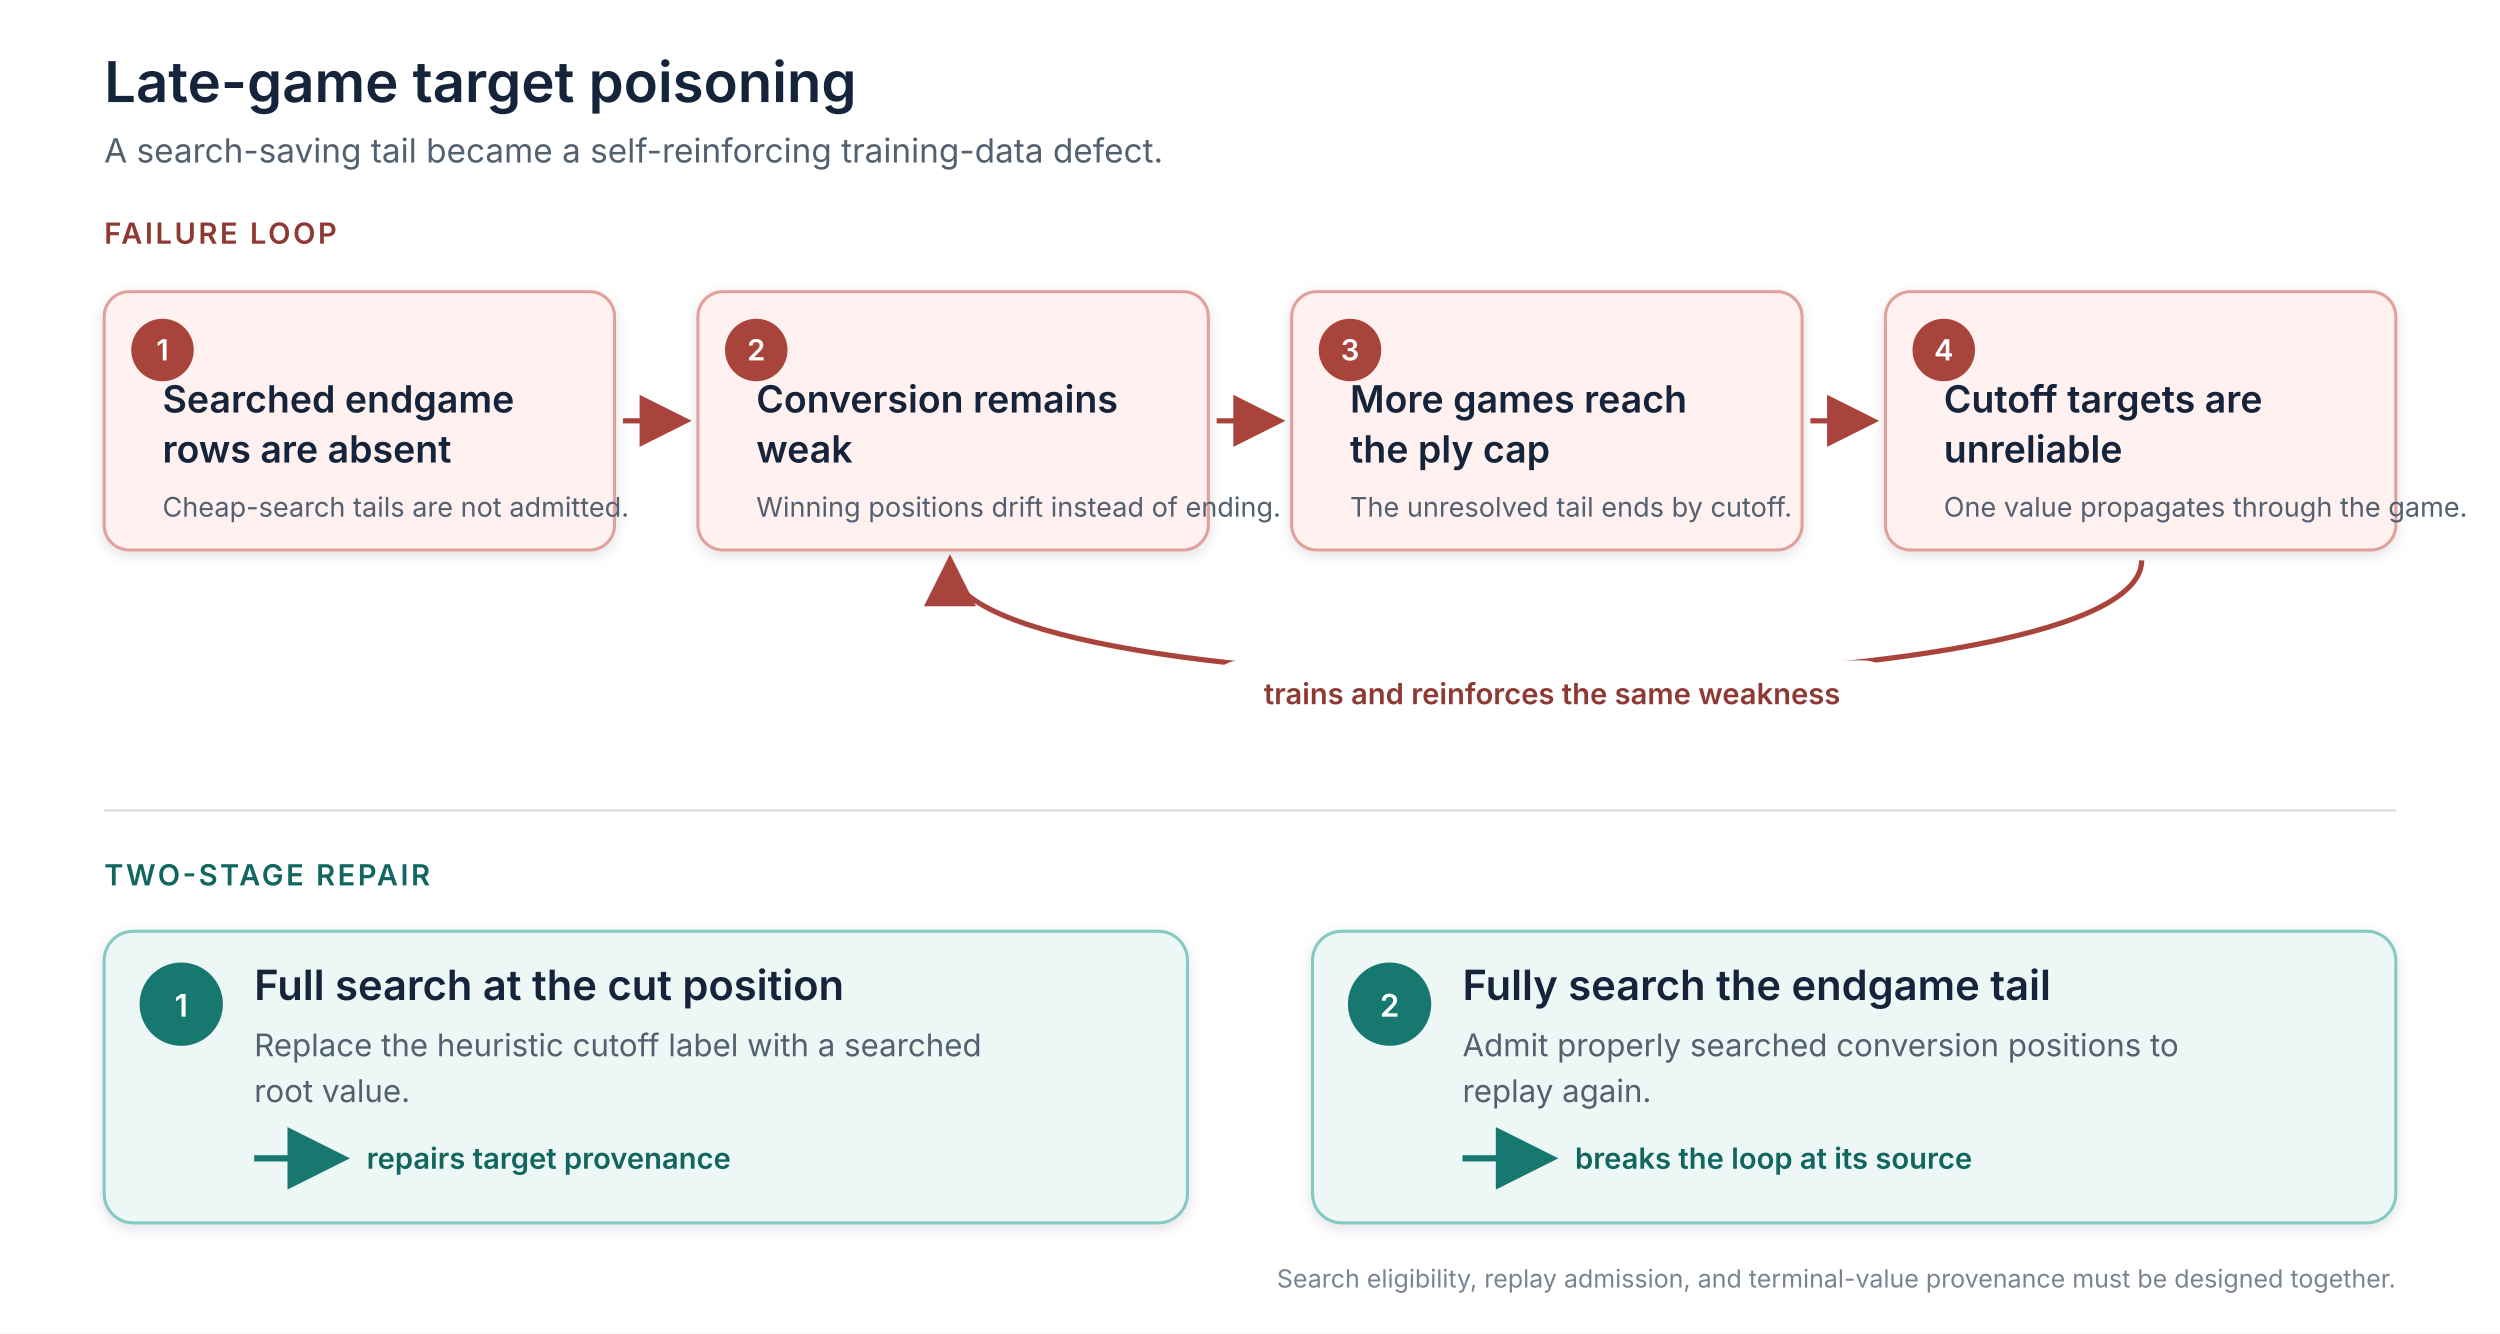
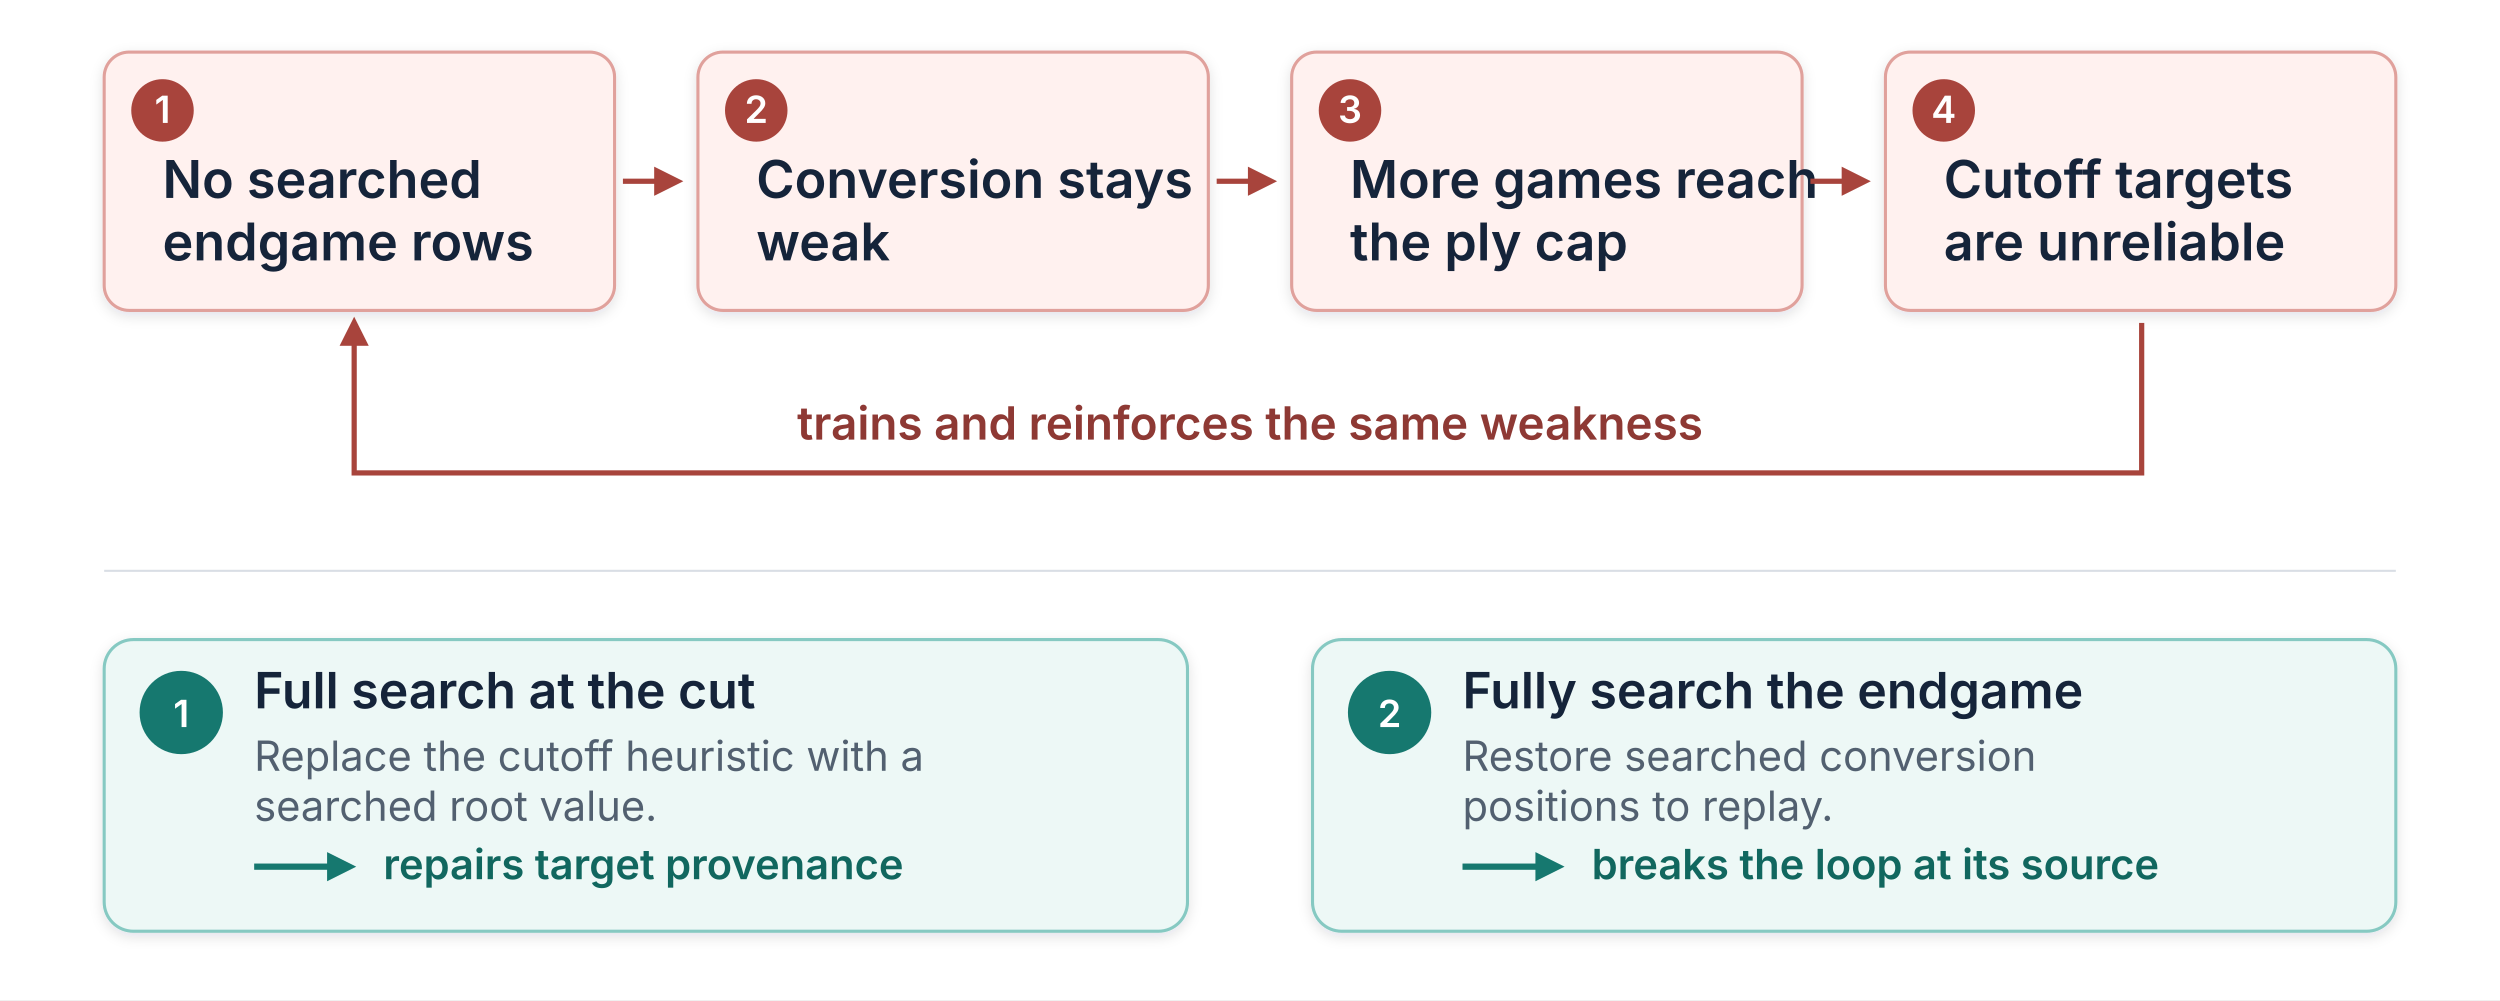
- <svg xmlns="http://www.w3.org/2000/svg" width="1200" height="640" viewBox="0 0 1200 640" role="img" aria-labelledby="title description">
+ <svg xmlns="http://www.w3.org/2000/svg" width="1200" height="480" viewBox="0 0 1200 480" role="img" aria-labelledby="title description">
  <defs>
-     <marker id="failure-arrow" markerWidth="10" markerHeight="10" refX="8" refY="5" orient="auto" markerUnits="strokeWidth">
-       <path d="M 0 0 L 10 5 L 0 10 z" fill="#A8443C" />
-     </marker>
-     <marker id="repair-arrow" markerWidth="10" markerHeight="10" refX="8" refY="5" orient="auto" markerUnits="strokeWidth">
-       <path d="M 0 0 L 10 5 L 0 10 z" fill="#16786F" />
-     </marker>
    <filter id="soft-shadow" x="-10%" y="-20%" width="120%" height="150%">
      <feDropShadow dx="0" dy="2" stdDeviation="3" flood-color="#15243A" flood-opacity="0.12" />
    </filter>
  </defs>
-   <rect width="1200" height="640" fill="#FFFFFF" />
-   <text x="50" y="49" fill="#15243A" font-family="Inter, Segoe UI, Arial, sans-serif" font-size="27" font-weight="600">
-     Late-game target poisoning
-   </text>
-   <text x="50" y="78" fill="#526070" font-family="Inter, Segoe UI, Arial, sans-serif" font-size="16">
-     A search-saving tail became a self-reinforcing training-data defect.
-   </text>
-   <text x="50" y="117" fill="#8E3934" font-family="Inter, Segoe UI, Arial, sans-serif" font-size="14" font-weight="600" letter-spacing="1.2">
-     FAILURE LOOP
-   </text>
-   <g filter="url(#soft-shadow)">
-     <rect x="50" y="140" width="245" height="124" rx="12" fill="#FFF1EF" stroke="#E0A19C" stroke-width="1.5" />
-     <rect x="335" y="140" width="245" height="124" rx="12" fill="#FFF1EF" stroke="#E0A19C" stroke-width="1.5" />
-     <rect x="620" y="140" width="245" height="124" rx="12" fill="#FFF1EF" stroke="#E0A19C" stroke-width="1.5" />
-     <rect x="905" y="140" width="245" height="124" rx="12" fill="#FFF1EF" stroke="#E0A19C" stroke-width="1.5" />
-   </g>
-   <g font-family="Inter, Segoe UI, Arial, sans-serif">
-     <circle cx="78" cy="168" r="15" fill="#A8443C" />
-     <text x="78" y="173" text-anchor="middle" fill="#FFFFFF" font-size="14" font-weight="600">1</text>
-     <text x="88" y="198" fill="#15243A" font-size="18" font-weight="600">
-       <tspan x="78" dy="0">Searched endgame</tspan>
-       <tspan x="78" dy="24">rows are absent</tspan>
-     </text>
-     <text x="78" y="248" fill="#526070" font-size="13">Cheap-search tails are not admitted.</text>
-     <circle cx="363" cy="168" r="15" fill="#A8443C" />
-     <text x="363" y="173" text-anchor="middle" fill="#FFFFFF" font-size="14" font-weight="600">2</text>
-     <text x="373" y="198" fill="#15243A" font-size="18" font-weight="600">
-       <tspan x="363" dy="0">Conversion remains</tspan>
-       <tspan x="363" dy="24">weak</tspan>
-     </text>
-     <text x="363" y="248" fill="#526070" font-size="13">Winning positions drift instead of ending.</text>
-     <circle cx="648" cy="168" r="15" fill="#A8443C" />
-     <text x="648" y="173" text-anchor="middle" fill="#FFFFFF" font-size="14" font-weight="600">3</text>
-     <text x="658" y="198" fill="#15243A" font-size="18" font-weight="600">
-       <tspan x="648" dy="0">More games reach</tspan>
-       <tspan x="648" dy="24">the ply cap</tspan>
-     </text>
-     <text x="648" y="248" fill="#526070" font-size="13">The unresolved tail ends by cutoff.</text>
-     <circle cx="933" cy="168" r="15" fill="#A8443C" />
-     <text x="933" y="173" text-anchor="middle" fill="#FFFFFF" font-size="14" font-weight="600">4</text>
-     <text x="943" y="198" fill="#15243A" font-size="18" font-weight="600">
-       <tspan x="933" dy="0">Cutoff targets are</tspan>
-       <tspan x="933" dy="24">unreliable</tspan>
-     </text>
-     <text x="933" y="248" fill="#526070" font-size="13">One value propagates through the game.</text>
-   </g>
-   <g fill="none" stroke="#A8443C" stroke-width="2.5" marker-end="url(#failure-arrow)">
-     <path d="M 299 202 L 327 202" />
-     <path d="M 584 202 L 612 202" />
-     <path d="M 869 202 L 897 202" />
-     <path d="M 1028 269 C 1028 344, 456 344, 456 271" />
-   </g>
-   <rect x="580" y="317" width="330" height="31" rx="15.5" fill="#FFFFFF" />
-   <text x="745" y="338" text-anchor="middle" fill="#8E3934" font-family="Inter, Segoe UI, Arial, sans-serif" font-size="14" font-weight="600">
+   <rect width="1200" height="480" fill="#FFFFFF" />
+   <g transform="translate(0,-115)">
+     <g filter="url(#soft-shadow)">
+       <rect x="50" y="140" width="245" height="124" rx="12" fill="#FFF1EF" stroke="#E0A19C" stroke-width="1.5" />
+       <rect x="335" y="140" width="245" height="124" rx="12" fill="#FFF1EF" stroke="#E0A19C" stroke-width="1.5" />
+       <rect x="620" y="140" width="245" height="124" rx="12" fill="#FFF1EF" stroke="#E0A19C" stroke-width="1.5" />
+       <rect x="905" y="140" width="245" height="124" rx="12" fill="#FFF1EF" stroke="#E0A19C" stroke-width="1.5" />
+     </g>
+     <g font-family="Inter, Segoe UI, Arial, sans-serif">
+       <circle cx="78" cy="168" r="15" fill="#A8443C" />
+       <text x="78" y="174" text-anchor="middle" fill="#FFFFFF" font-size="18" font-weight="600">1</text>
+       <text x="78" y="210" fill="#15243A" font-size="25" font-weight="600">
+         <tspan x="78" dy="0">No searched</tspan>
+         <tspan x="78" dy="30">endgame rows</tspan>
+       </text>
+       <circle cx="363" cy="168" r="15" fill="#A8443C" />
+       <text x="363" y="174" text-anchor="middle" fill="#FFFFFF" font-size="18" font-weight="600">2</text>
+       <text x="363" y="210" fill="#15243A" font-size="25" font-weight="600">
+         <tspan x="363" dy="0">Conversion stays</tspan>
+         <tspan x="363" dy="30">weak</tspan>
+       </text>
+       <circle cx="648" cy="168" r="15" fill="#A8443C" />
+       <text x="648" y="174" text-anchor="middle" fill="#FFFFFF" font-size="18" font-weight="600">3</text>
+       <text x="648" y="210" fill="#15243A" font-size="25" font-weight="600">
+         <tspan x="648" dy="0">More games reach</tspan>
+         <tspan x="648" dy="30">the ply cap</tspan>
+       </text>
+       <circle cx="933" cy="168" r="15" fill="#A8443C" />
+       <text x="933" y="174" text-anchor="middle" fill="#FFFFFF" font-size="18" font-weight="600">4</text>
+       <text x="933" y="210" fill="#15243A" font-size="25" font-weight="600">
+         <tspan x="933" dy="0">Cutoff targets</tspan>
+         <tspan x="933" dy="30">are unreliable</tspan>
+       </text>
+     </g>
+     <g fill="none" stroke="#A8443C" stroke-width="2.5">
+       <path d="M 299 202 H 315" />
+       <path d="M 584 202 H 600" />
+       <path d="M 869 202 H 885" />
+       <path d="M 1028 270 V 342 H 170 V 280" />
+     </g>
+     <g fill="#A8443C">
+       <polygon points="314,195 328,202 314,209" />
+       <polygon points="599,195 613,202 599,209" />
+       <polygon points="884,195 898,202 884,209" />
+       <polygon points="163,281 170,267 177,281" />
+     </g>
+     <text x="600" y="326" text-anchor="middle" fill="#8E3934" font-family="Inter, Segoe UI, Arial, sans-serif" font-size="22" font-weight="600">
    trains and reinforces the same weakness
  </text>
-   <line x1="50" y1="389" x2="1150" y2="389" stroke="#D9DEE5" stroke-width="1" />
-   <text x="50" y="425" fill="#11675F" font-family="Inter, Segoe UI, Arial, sans-serif" font-size="14" font-weight="600" letter-spacing="1.2">
-     TWO-STAGE REPAIR
-   </text>
-   <g filter="url(#soft-shadow)">
-     <rect x="50" y="447" width="520" height="140" rx="14" fill="#EDF8F6" stroke="#86C9C2" stroke-width="1.5" />
-     <rect x="630" y="447" width="520" height="140" rx="14" fill="#EDF8F6" stroke="#86C9C2" stroke-width="1.5" />
+     <line x1="50" y1="389" x2="1150" y2="389" stroke="#D9DEE5" stroke-width="1" />
+     <g transform="translate(0,-25)">
+       <g filter="url(#soft-shadow)">
+         <rect x="50" y="447" width="520" height="140" rx="14" fill="#EDF8F6" stroke="#86C9C2" stroke-width="1.5" />
+         <rect x="630" y="447" width="520" height="140" rx="14" fill="#EDF8F6" stroke="#86C9C2" stroke-width="1.5" />
+       </g>
+       <g font-family="Inter, Segoe UI, Arial, sans-serif">
+         <circle cx="87" cy="482" r="20" fill="#16786F" />
+         <text x="87" y="489" text-anchor="middle" fill="#FFFFFF" font-size="18" font-weight="600">1</text>
+         <text x="122" y="480" fill="#15243A" font-size="24" font-weight="600">Full search at the cut</text>
+         <text x="122" y="510" fill="#526070" font-size="20">
+           <tspan x="122" dy="0">Replace the cutoff heuristic with a</tspan>
+           <tspan x="122" dy="24">searched root value.</tspan>
+         </text>
+         <line x1="122" y1="556" x2="158" y2="556" stroke="#16786F" stroke-width="3" />
+         <polygon points="157,549 171,556 157,563" fill="#16786F" />
+         <text x="184" y="562" fill="#11675F" font-size="20" font-weight="600">repairs target provenance</text>
+         <circle cx="667" cy="482" r="20" fill="#16786F" />
+         <text x="667" y="489" text-anchor="middle" fill="#FFFFFF" font-size="18" font-weight="600">2</text>
+         <text x="702" y="480" fill="#15243A" font-size="24" font-weight="600">Fully search the endgame</text>
+         <text x="702" y="510" fill="#526070" font-size="20">
+           <tspan x="702" dy="0">Restore searched conversion</tspan>
+           <tspan x="702" dy="24">positions to replay.</tspan>
+         </text>
+         <line x1="702" y1="556" x2="738" y2="556" stroke="#16786F" stroke-width="3" />
+         <polygon points="737,549 751,556 737,563" fill="#16786F" />
+         <text x="764" y="562" fill="#11675F" font-size="20" font-weight="600">breaks the loop at its source</text>
+       </g>
+     </g>
  </g>
-   <g font-family="Inter, Segoe UI, Arial, sans-serif">
-     <circle cx="87" cy="482" r="20" fill="#16786F" />
-     <text x="87" y="488" text-anchor="middle" fill="#FFFFFF" font-size="15" font-weight="600">1</text>
-     <text x="122" y="480" fill="#15243A" font-size="20" font-weight="600">Full search at the cut position</text>
-     <text x="122" y="507" fill="#526070" font-size="15">
-       <tspan x="122" dy="0">Replace the heuristic cutoff label with a searched</tspan>
-       <tspan x="122" dy="22">root value.</tspan>
-     </text>
-     <line x1="122" y1="556" x2="162" y2="556" stroke="#16786F" stroke-width="3" marker-end="url(#repair-arrow)" />
-     <text x="176" y="561" fill="#11675F" font-size="14" font-weight="600">repairs target provenance</text>
-     <circle cx="667" cy="482" r="20" fill="#16786F" />
-     <text x="667" y="488" text-anchor="middle" fill="#FFFFFF" font-size="15" font-weight="600">2</text>
-     <text x="702" y="480" fill="#15243A" font-size="20" font-weight="600">Fully search the endgame tail</text>
-     <text x="702" y="507" fill="#526070" font-size="15">
-       <tspan x="702" dy="0">Admit properly searched conversion positions to</tspan>
-       <tspan x="702" dy="22">replay again.</tspan>
-     </text>
-     <line x1="702" y1="556" x2="742" y2="556" stroke="#16786F" stroke-width="3" marker-end="url(#repair-arrow)" />
-     <text x="756" y="561" fill="#11675F" font-size="14" font-weight="600">breaks the loop at its source</text>
-   </g>
-   <text x="1150" y="618" text-anchor="end" fill="#7A8491" font-family="Inter, Segoe UI, Arial, sans-serif" font-size="12">
-     Search eligibility, replay admission, and terminal-value provenance must be designed together.
-   </text>
</svg>
